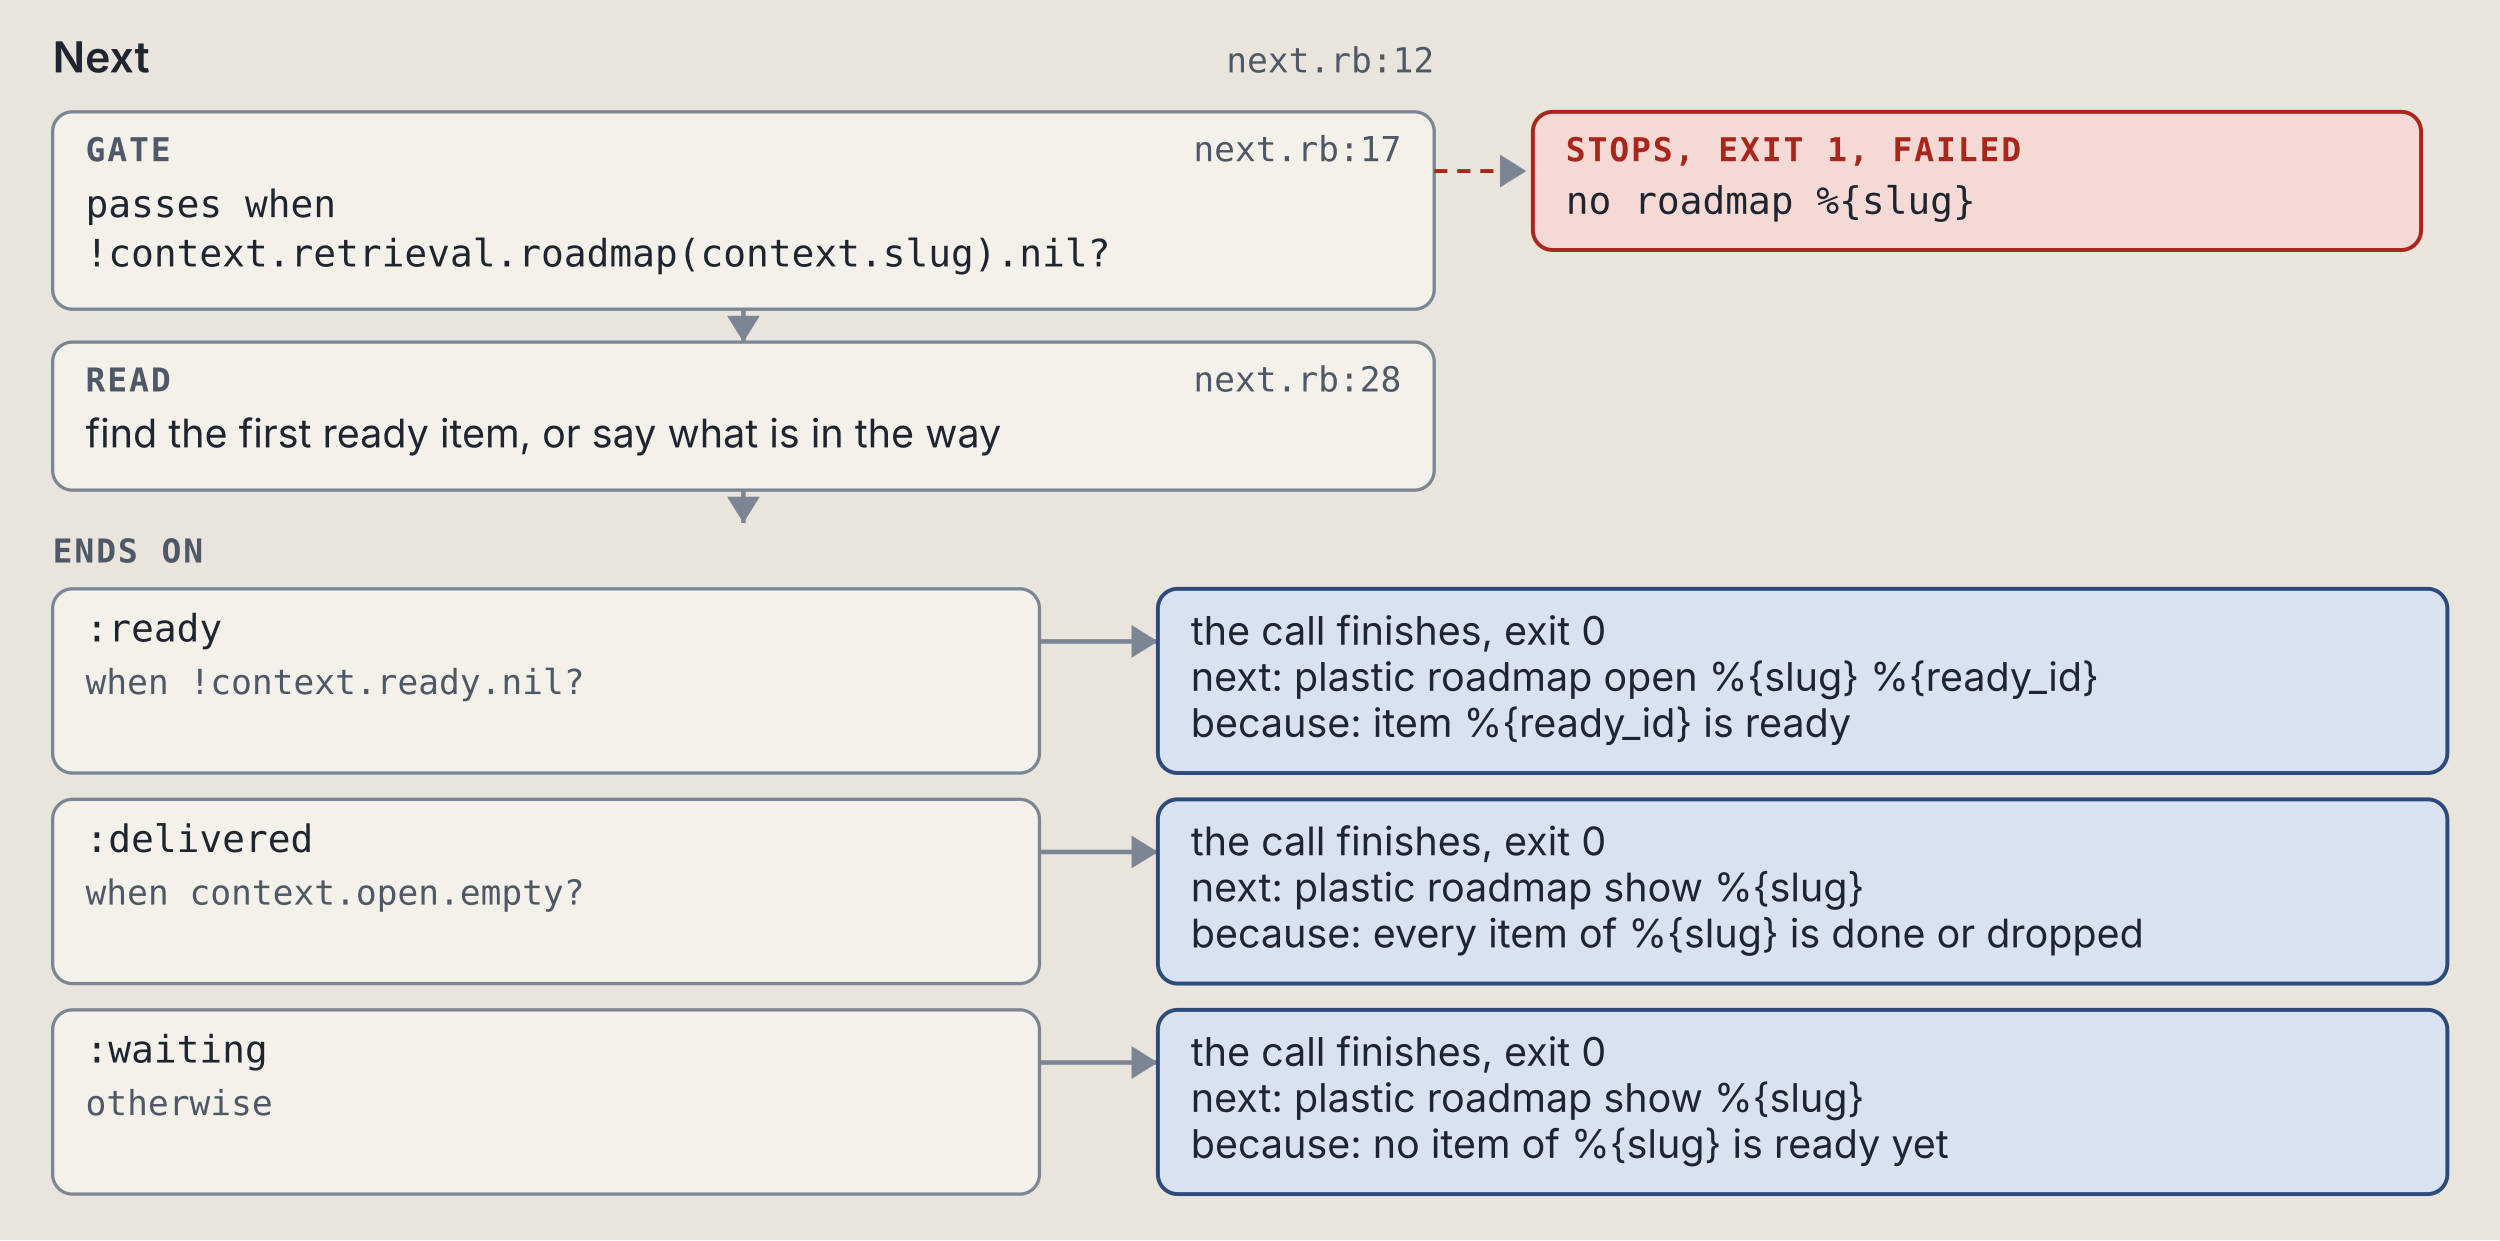
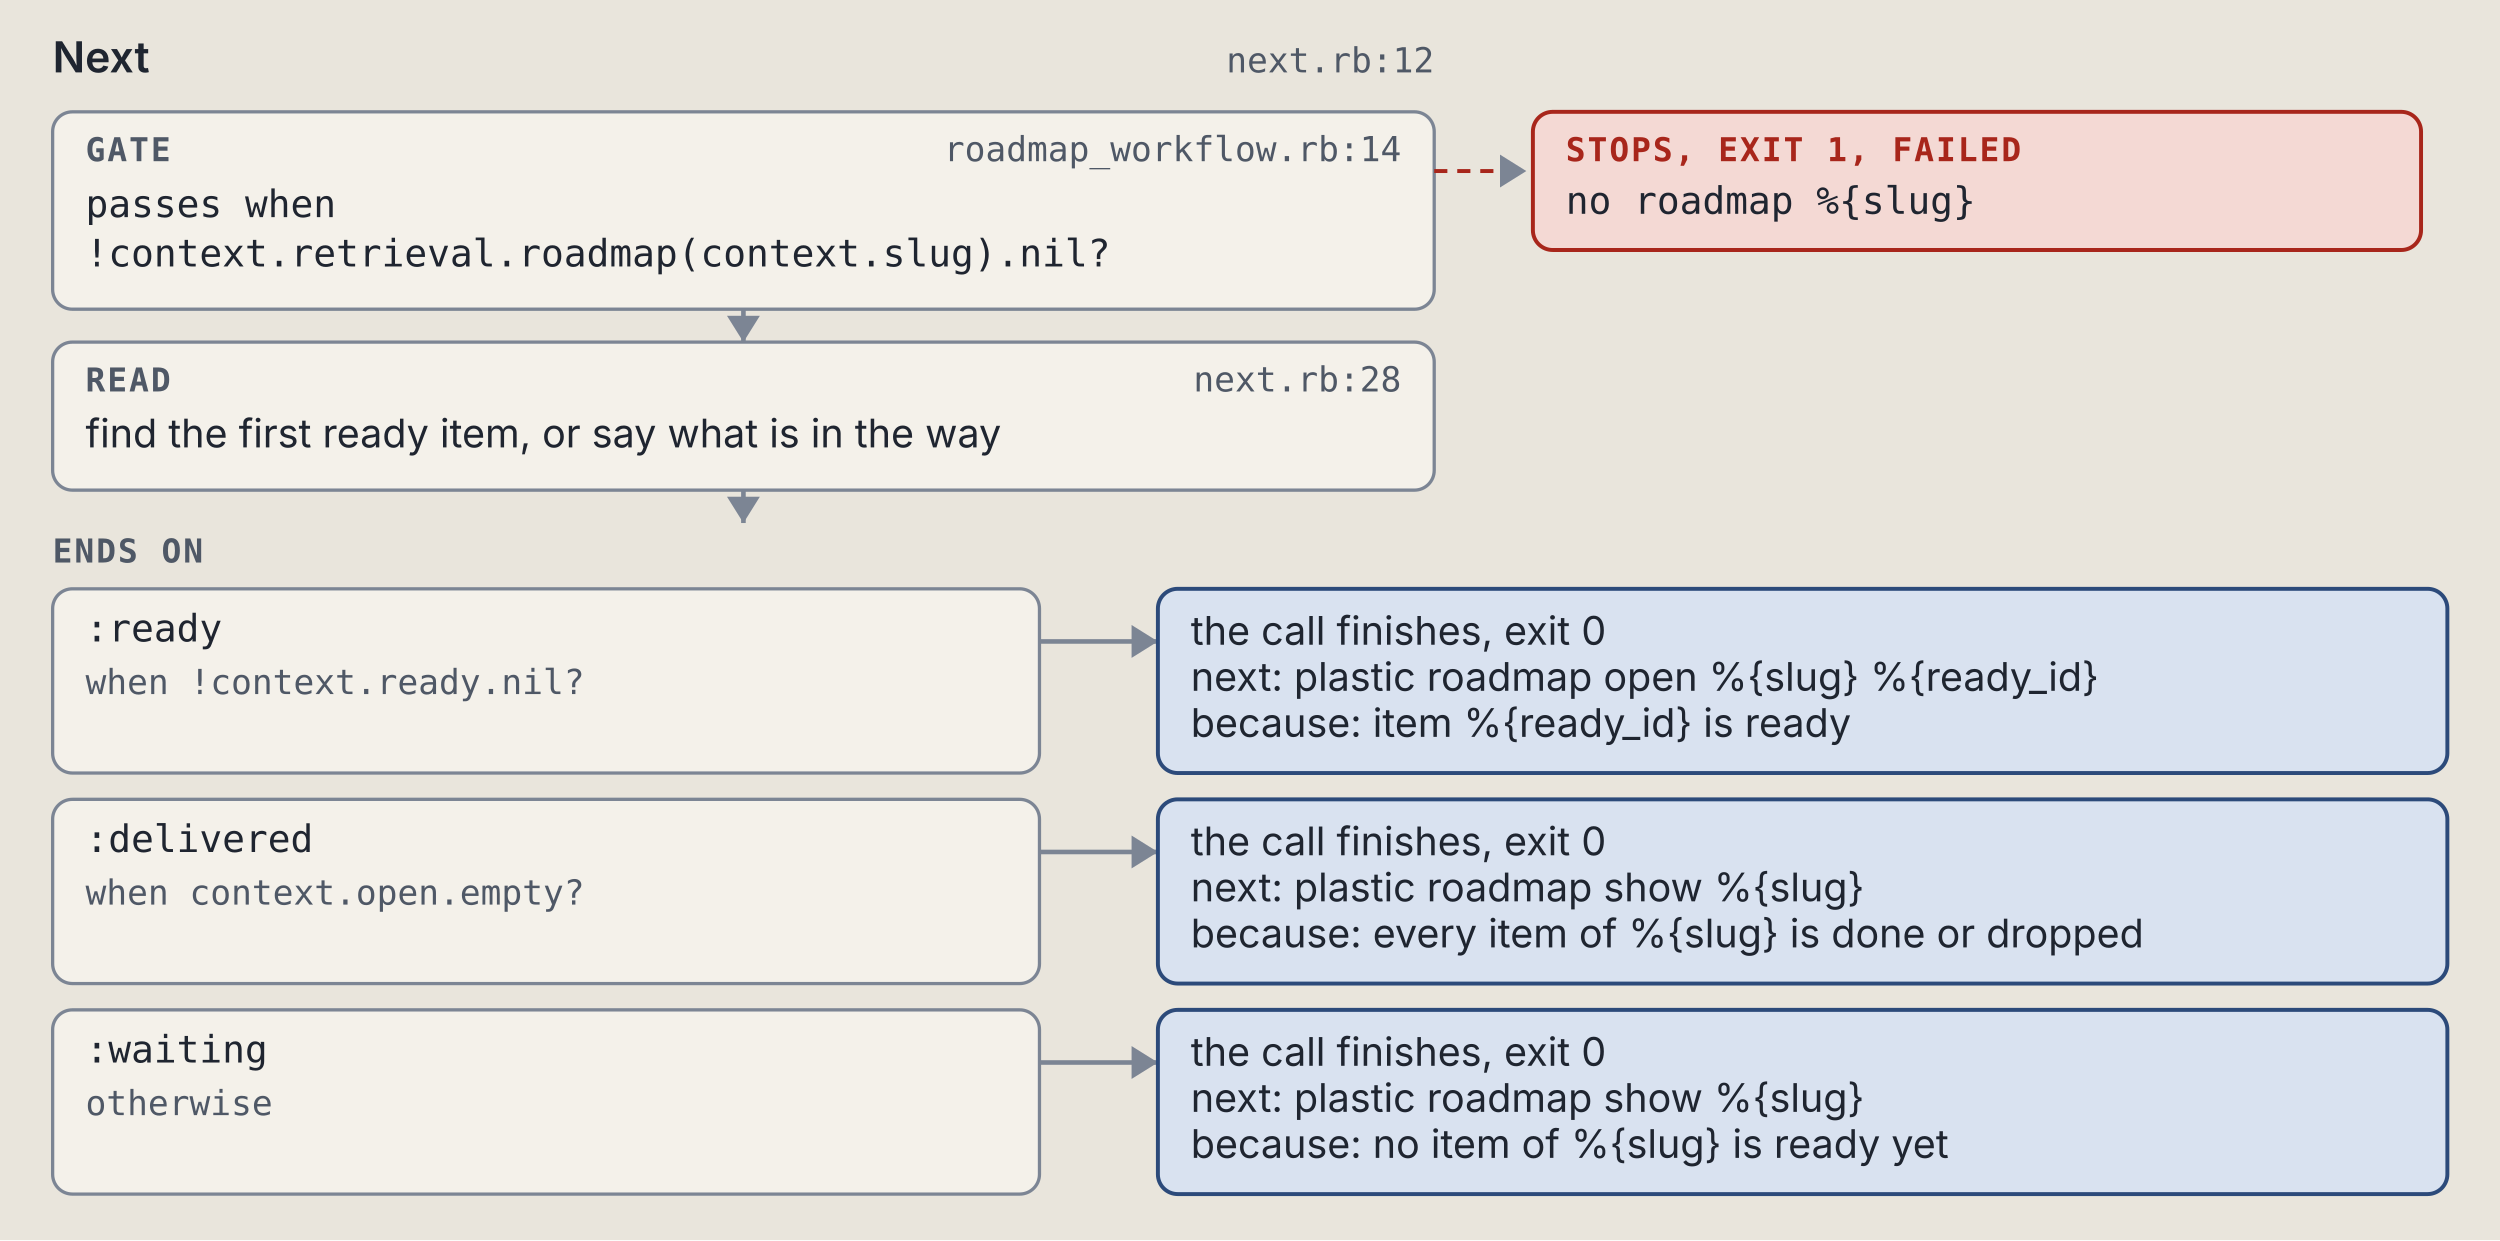
<svg xmlns="http://www.w3.org/2000/svg" viewBox="0 0 760 377" width="760" height="377" role="img" xml:space="preserve">
  <style>.ground { fill: #e9e5dc; }
.card { fill: #f4f1ea; stroke: #7c8594; stroke-width: 1; }
.lane-code { fill: #d5e8e3; stroke: #0d6b61; stroke-width: 1.5; }
.lane-agent { fill: #f1e2c7; stroke: #9a5508; stroke-width: 1.5; }
.stop-refusal { fill: #e4dcf5; stroke: #5b35b0; stroke-width: 1.2; }
.stop-failure { fill: #f4d9d4; stroke: #a8261b; stroke-width: 1.2; }
.end { fill: #d9e2f0; stroke: #2c4a7a; stroke-width: 1.2; }
.wire { fill: none; stroke: #7c8594; stroke-width: 1.4; }
.wire-read { fill: none; stroke: #7c8594; stroke-width: 1.4; stroke-dasharray: 5 3; }
.wire-refusal { fill: none; stroke: #5b35b0; stroke-width: 1.2; stroke-dasharray: 4 3; }
.wire-failure { fill: none; stroke: #a8261b; stroke-width: 1.2; stroke-dasharray: 4 3; }
.head { fill: #7c8594; }
.t { fill: #1f2530; font: 12px "IBM Plex Sans", system-ui, -apple-system, "Segoe UI", sans-serif; }
.tb { fill: #1f2530; font: 600 13px "IBM Plex Sans", system-ui, -apple-system, "Segoe UI", sans-serif; }
.tm { fill: #1f2530; font: 11.5px "IBM Plex Mono", ui-monospace, Menlo, Consolas, monospace; }
.tag { font: 600 10px "IBM Plex Mono", ui-monospace, Menlo, Consolas, monospace; letter-spacing: .06em; }
.tag-code { fill: #0d6b61; } .tag-agent { fill: #9a5508; } .tag-refusal { fill: #5b35b0; }
.tag-failure { fill: #a8261b; } .tag-end { fill: #2c4a7a; } .tag-muted { fill: #4f5866; }
.tm.tag-muted { font-size: 10.5px; }
.db { fill: #d9e2f0; stroke: #2c4a7a; stroke-width: 1.2; }
.codebox { fill: #f4f1ea; stroke: #7c8594; stroke-width: 1; }
.cx { fill: #1f2530; font: 12px "IBM Plex Mono", ui-monospace, Menlo, Consolas, monospace; white-space: pre; }
.cx-n { fill: #4f5866; font: 11px "IBM Plex Mono", ui-monospace, Menlo, Consolas, monospace; }
.cx-k { fill: #5b35b0; } .cx-s { fill: #9a5508; } .cx-y { fill: #0d6b61; }
.cx-w { fill: #2c4a7a; font-weight: 600; } .cx-t { fill: #a8261b; } .cx-c { fill: #4f5866; font-style: italic; }
.badge { fill: #2c4a7a; } .badge-t { fill: #e9e5dc; font: 600 11px "IBM Plex Mono", ui-monospace, Menlo, Consolas, monospace; }
.bracket { fill: none; stroke: #2c4a7a; stroke-width: 1.4; }
.term { fill: #16191e; stroke: #7c8594; stroke-width: 1; }
.term-t { fill: #e6e2d8; font: 12px "IBM Plex Mono", ui-monospace, Menlo, Consolas, monospace; }
.term-p { fill: #8fd18f; font: 12px "IBM Plex Mono", ui-monospace, Menlo, Consolas, monospace; }
.term-m { fill: #a3abb6; font: 12px "IBM Plex Mono", ui-monospace, Menlo, Consolas, monospace; }
.big { font: 700 36px "IBM Plex Mono", ui-monospace, Menlo, Consolas, monospace; }

@media (prefers-color-scheme: dark) {
.ground { fill: #171a1f; }
.card { fill: #20242b; stroke: #8a93a2; stroke-width: 1; }
.lane-code { fill: #173a36; stroke: #5cc4b4; stroke-width: 1.5; }
.lane-agent { fill: #3d2e17; stroke: #e5a95a; stroke-width: 1.5; }
.stop-refusal { fill: #2d2445; stroke: #b59cf2; stroke-width: 1.2; }
.stop-failure { fill: #45211e; stroke: #f2958a; stroke-width: 1.2; }
.end { fill: #1f2c42; stroke: #97b6e8; stroke-width: 1.2; }
.wire { fill: none; stroke: #8a93a2; stroke-width: 1.4; }
.wire-read { fill: none; stroke: #8a93a2; stroke-width: 1.4; stroke-dasharray: 5 3; }
.wire-refusal { fill: none; stroke: #b59cf2; stroke-width: 1.2; stroke-dasharray: 4 3; }
.wire-failure { fill: none; stroke: #f2958a; stroke-width: 1.2; stroke-dasharray: 4 3; }
.head { fill: #8a93a2; }
.t { fill: #e8e4da; font: 12px "IBM Plex Sans", system-ui, -apple-system, "Segoe UI", sans-serif; }
.tb { fill: #e8e4da; font: 600 13px "IBM Plex Sans", system-ui, -apple-system, "Segoe UI", sans-serif; }
.tm { fill: #e8e4da; font: 11.5px "IBM Plex Mono", ui-monospace, Menlo, Consolas, monospace; }
.tag { font: 600 10px "IBM Plex Mono", ui-monospace, Menlo, Consolas, monospace; letter-spacing: .06em; }
.tag-code { fill: #5cc4b4; } .tag-agent { fill: #e5a95a; } .tag-refusal { fill: #b59cf2; }
.tag-failure { fill: #f2958a; } .tag-end { fill: #97b6e8; } .tag-muted { fill: #b3b9c3; }
.tm.tag-muted { font-size: 10.5px; }
.db { fill: #1f2c42; stroke: #97b6e8; stroke-width: 1.2; }
.codebox { fill: #20242b; stroke: #8a93a2; stroke-width: 1; }
.cx { fill: #e8e4da; font: 12px "IBM Plex Mono", ui-monospace, Menlo, Consolas, monospace; white-space: pre; }
.cx-n { fill: #b3b9c3; font: 11px "IBM Plex Mono", ui-monospace, Menlo, Consolas, monospace; }
.cx-k { fill: #b59cf2; } .cx-s { fill: #e5a95a; } .cx-y { fill: #5cc4b4; }
.cx-w { fill: #97b6e8; font-weight: 600; } .cx-t { fill: #f2958a; } .cx-c { fill: #b3b9c3; font-style: italic; }
.badge { fill: #97b6e8; } .badge-t { fill: #171a1f; font: 600 11px "IBM Plex Mono", ui-monospace, Menlo, Consolas, monospace; }
.bracket { fill: none; stroke: #97b6e8; stroke-width: 1.4; }
.term { fill: #16191e; stroke: #8a93a2; stroke-width: 1; }
.term-t { fill: #e6e2d8; font: 12px "IBM Plex Mono", ui-monospace, Menlo, Consolas, monospace; }
.term-p { fill: #8fd18f; font: 12px "IBM Plex Mono", ui-monospace, Menlo, Consolas, monospace; }
.term-m { fill: #a3abb6; font: 12px "IBM Plex Mono", ui-monospace, Menlo, Consolas, monospace; }
.big { font: 700 36px "IBM Plex Mono", ui-monospace, Menlo, Consolas, monospace; }
}</style>
  <rect width="100%" height="100%" class="ground" />
  <text x="16" y="22" class="tb" text-anchor="start">Next</text>
  <text x="436" y="22" class="tm tag-muted" text-anchor="end">next.rb:12</text>
  <rect x="16" y="34" width="420" height="60" rx="6" class="card" />
  <text x="26" y="49" class="tag tag-muted" text-anchor="start">GATE</text>
-   <text x="426" y="49" class="tm tag-muted" text-anchor="end">next.rb:17</text>
+   <text x="426" y="49" class="tm tag-muted" text-anchor="end">roadmap_workflow.rb:14</text>
  <text x="26" y="66" class="tm" text-anchor="start">passes when</text>
  <text x="26" y="81" class="tm" text-anchor="start">!context.retrieval.roadmap(context.slug).nil?</text>
  <path d="M 436 52 L 464 52" class="wire-failure" />
  <path d="M 456 47 L 464 52 L 456 57 Z" class="head" />
  <rect x="466" y="34" width="270" height="42" rx="6" class="stop-failure" />
  <text x="476" y="49" class="tag tag-failure" text-anchor="start">STOPS, EXIT 1, FAILED</text>
  <text x="476" y="65" class="tm" text-anchor="start">no roadmap %{slug}</text>
  <path d="M 226 94 L 226 104" class="wire" />
  <path d="M 221 96 L 226 104 L 231 96 Z" class="head" />
  <rect x="16" y="104" width="420" height="45" rx="6" class="card" />
  <text x="26" y="119" class="tag tag-muted" text-anchor="start">READ</text>
  <text x="426" y="119" class="tm tag-muted" text-anchor="end">next.rb:28</text>
  <text x="26" y="136" class="t" text-anchor="start">find the first ready item, or say what is in the way</text>
  <path d="M 226 149 L 226 159" class="wire" />
  <path d="M 221 151 L 226 159 L 231 151 Z" class="head" />
  <text x="16" y="171" class="tag tag-muted" text-anchor="start">ENDS ON</text>
  <rect x="16" y="179" width="300" height="56" rx="6" class="card" />
  <text x="26" y="195" class="tm" text-anchor="start">:ready</text>
  <text x="26" y="211" class="tm tag-muted" text-anchor="start">when !context.ready.nil?</text>
  <path d="M 316 195 L 352 195" class="wire" />
  <path d="M 344 190 L 352 195 L 344 200 Z" class="head" />
  <rect x="352" y="179" width="392" height="56" rx="6" class="end" />
  <text x="362" y="196" class="t" text-anchor="start">the call finishes, exit 0</text>
  <text x="362" y="210" class="t" text-anchor="start">next: plastic roadmap open %{slug} %{ready_id}</text>
  <text x="362" y="224" class="t" text-anchor="start">because: item %{ready_id} is ready</text>
  <rect x="16" y="243" width="300" height="56" rx="6" class="card" />
  <text x="26" y="259" class="tm" text-anchor="start">:delivered</text>
  <text x="26" y="275" class="tm tag-muted" text-anchor="start">when context.open.empty?</text>
  <path d="M 316 259 L 352 259" class="wire" />
  <path d="M 344 254 L 352 259 L 344 264 Z" class="head" />
  <rect x="352" y="243" width="392" height="56" rx="6" class="end" />
  <text x="362" y="260" class="t" text-anchor="start">the call finishes, exit 0</text>
  <text x="362" y="274" class="t" text-anchor="start">next: plastic roadmap show %{slug}</text>
  <text x="362" y="288" class="t" text-anchor="start">because: every item of %{slug} is done or dropped</text>
  <rect x="16" y="307" width="300" height="56" rx="6" class="card" />
  <text x="26" y="323" class="tm" text-anchor="start">:waiting</text>
  <text x="26" y="339" class="tm tag-muted" text-anchor="start">otherwise</text>
  <path d="M 316 323 L 352 323" class="wire" />
  <path d="M 344 318 L 352 323 L 344 328 Z" class="head" />
  <rect x="352" y="307" width="392" height="56" rx="6" class="end" />
  <text x="362" y="324" class="t" text-anchor="start">the call finishes, exit 0</text>
  <text x="362" y="338" class="t" text-anchor="start">next: plastic roadmap show %{slug}</text>
  <text x="362" y="352" class="t" text-anchor="start">because: no item of %{slug} is ready yet</text>
</svg>
